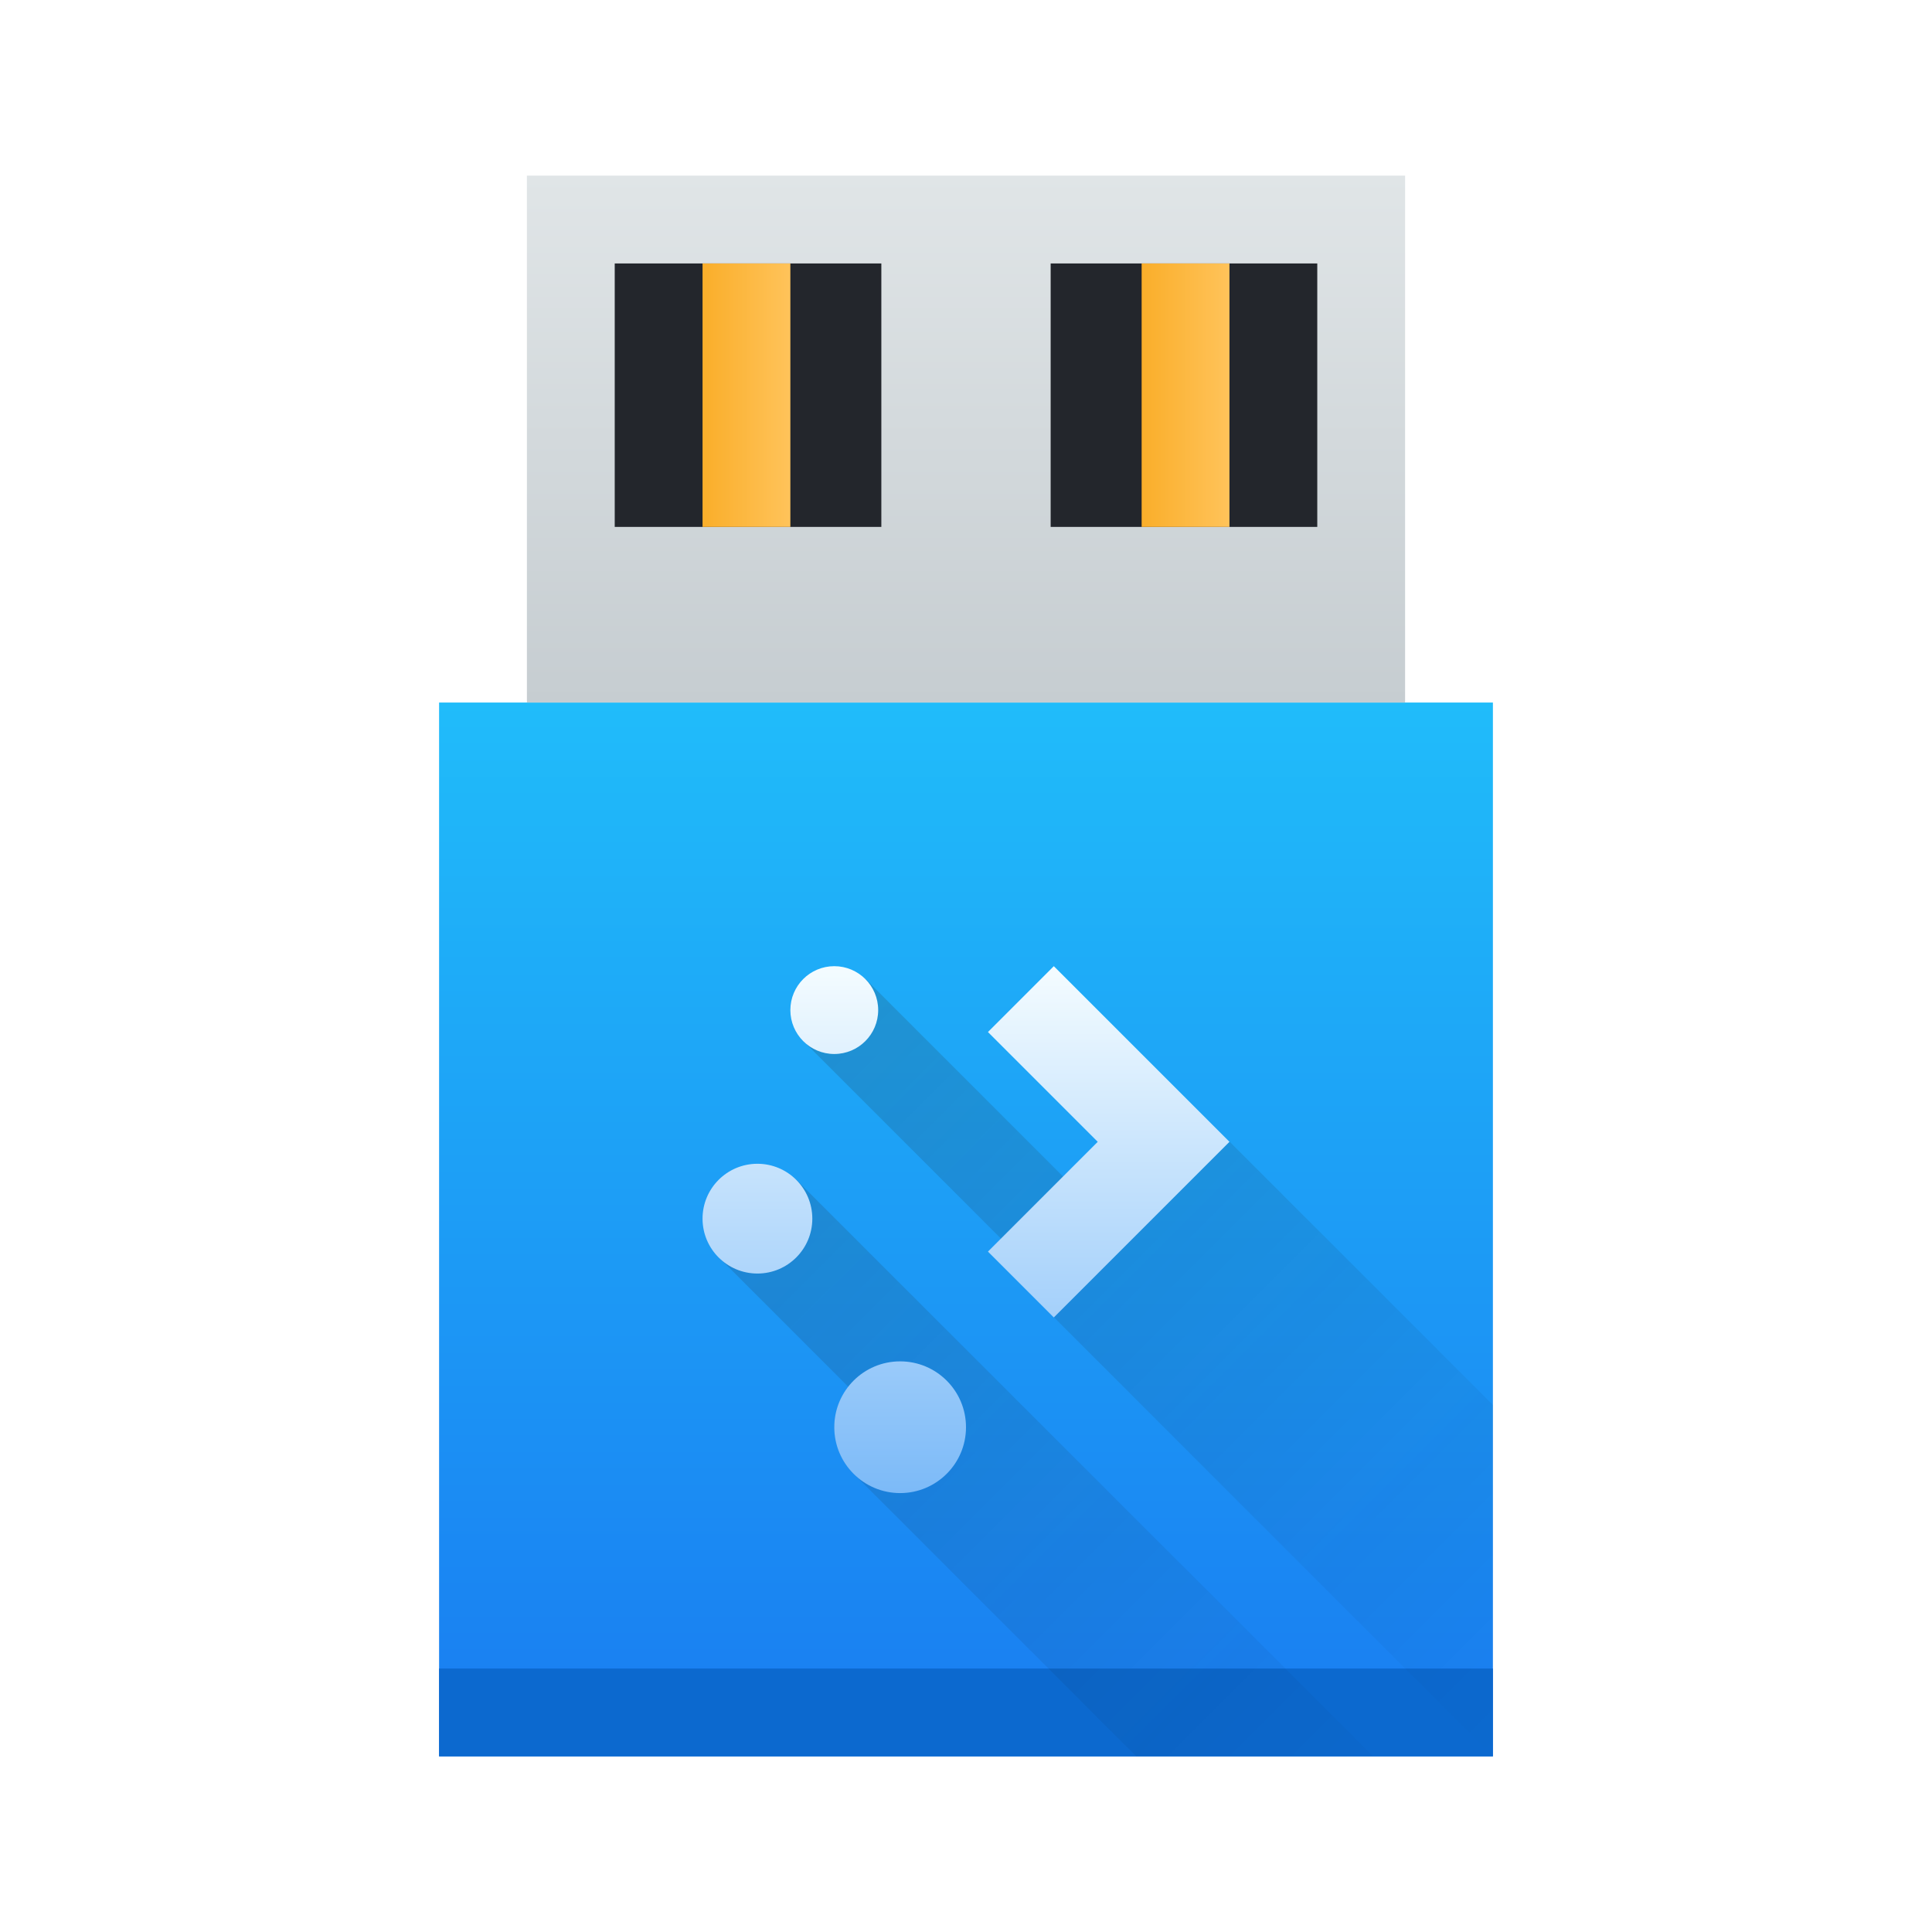
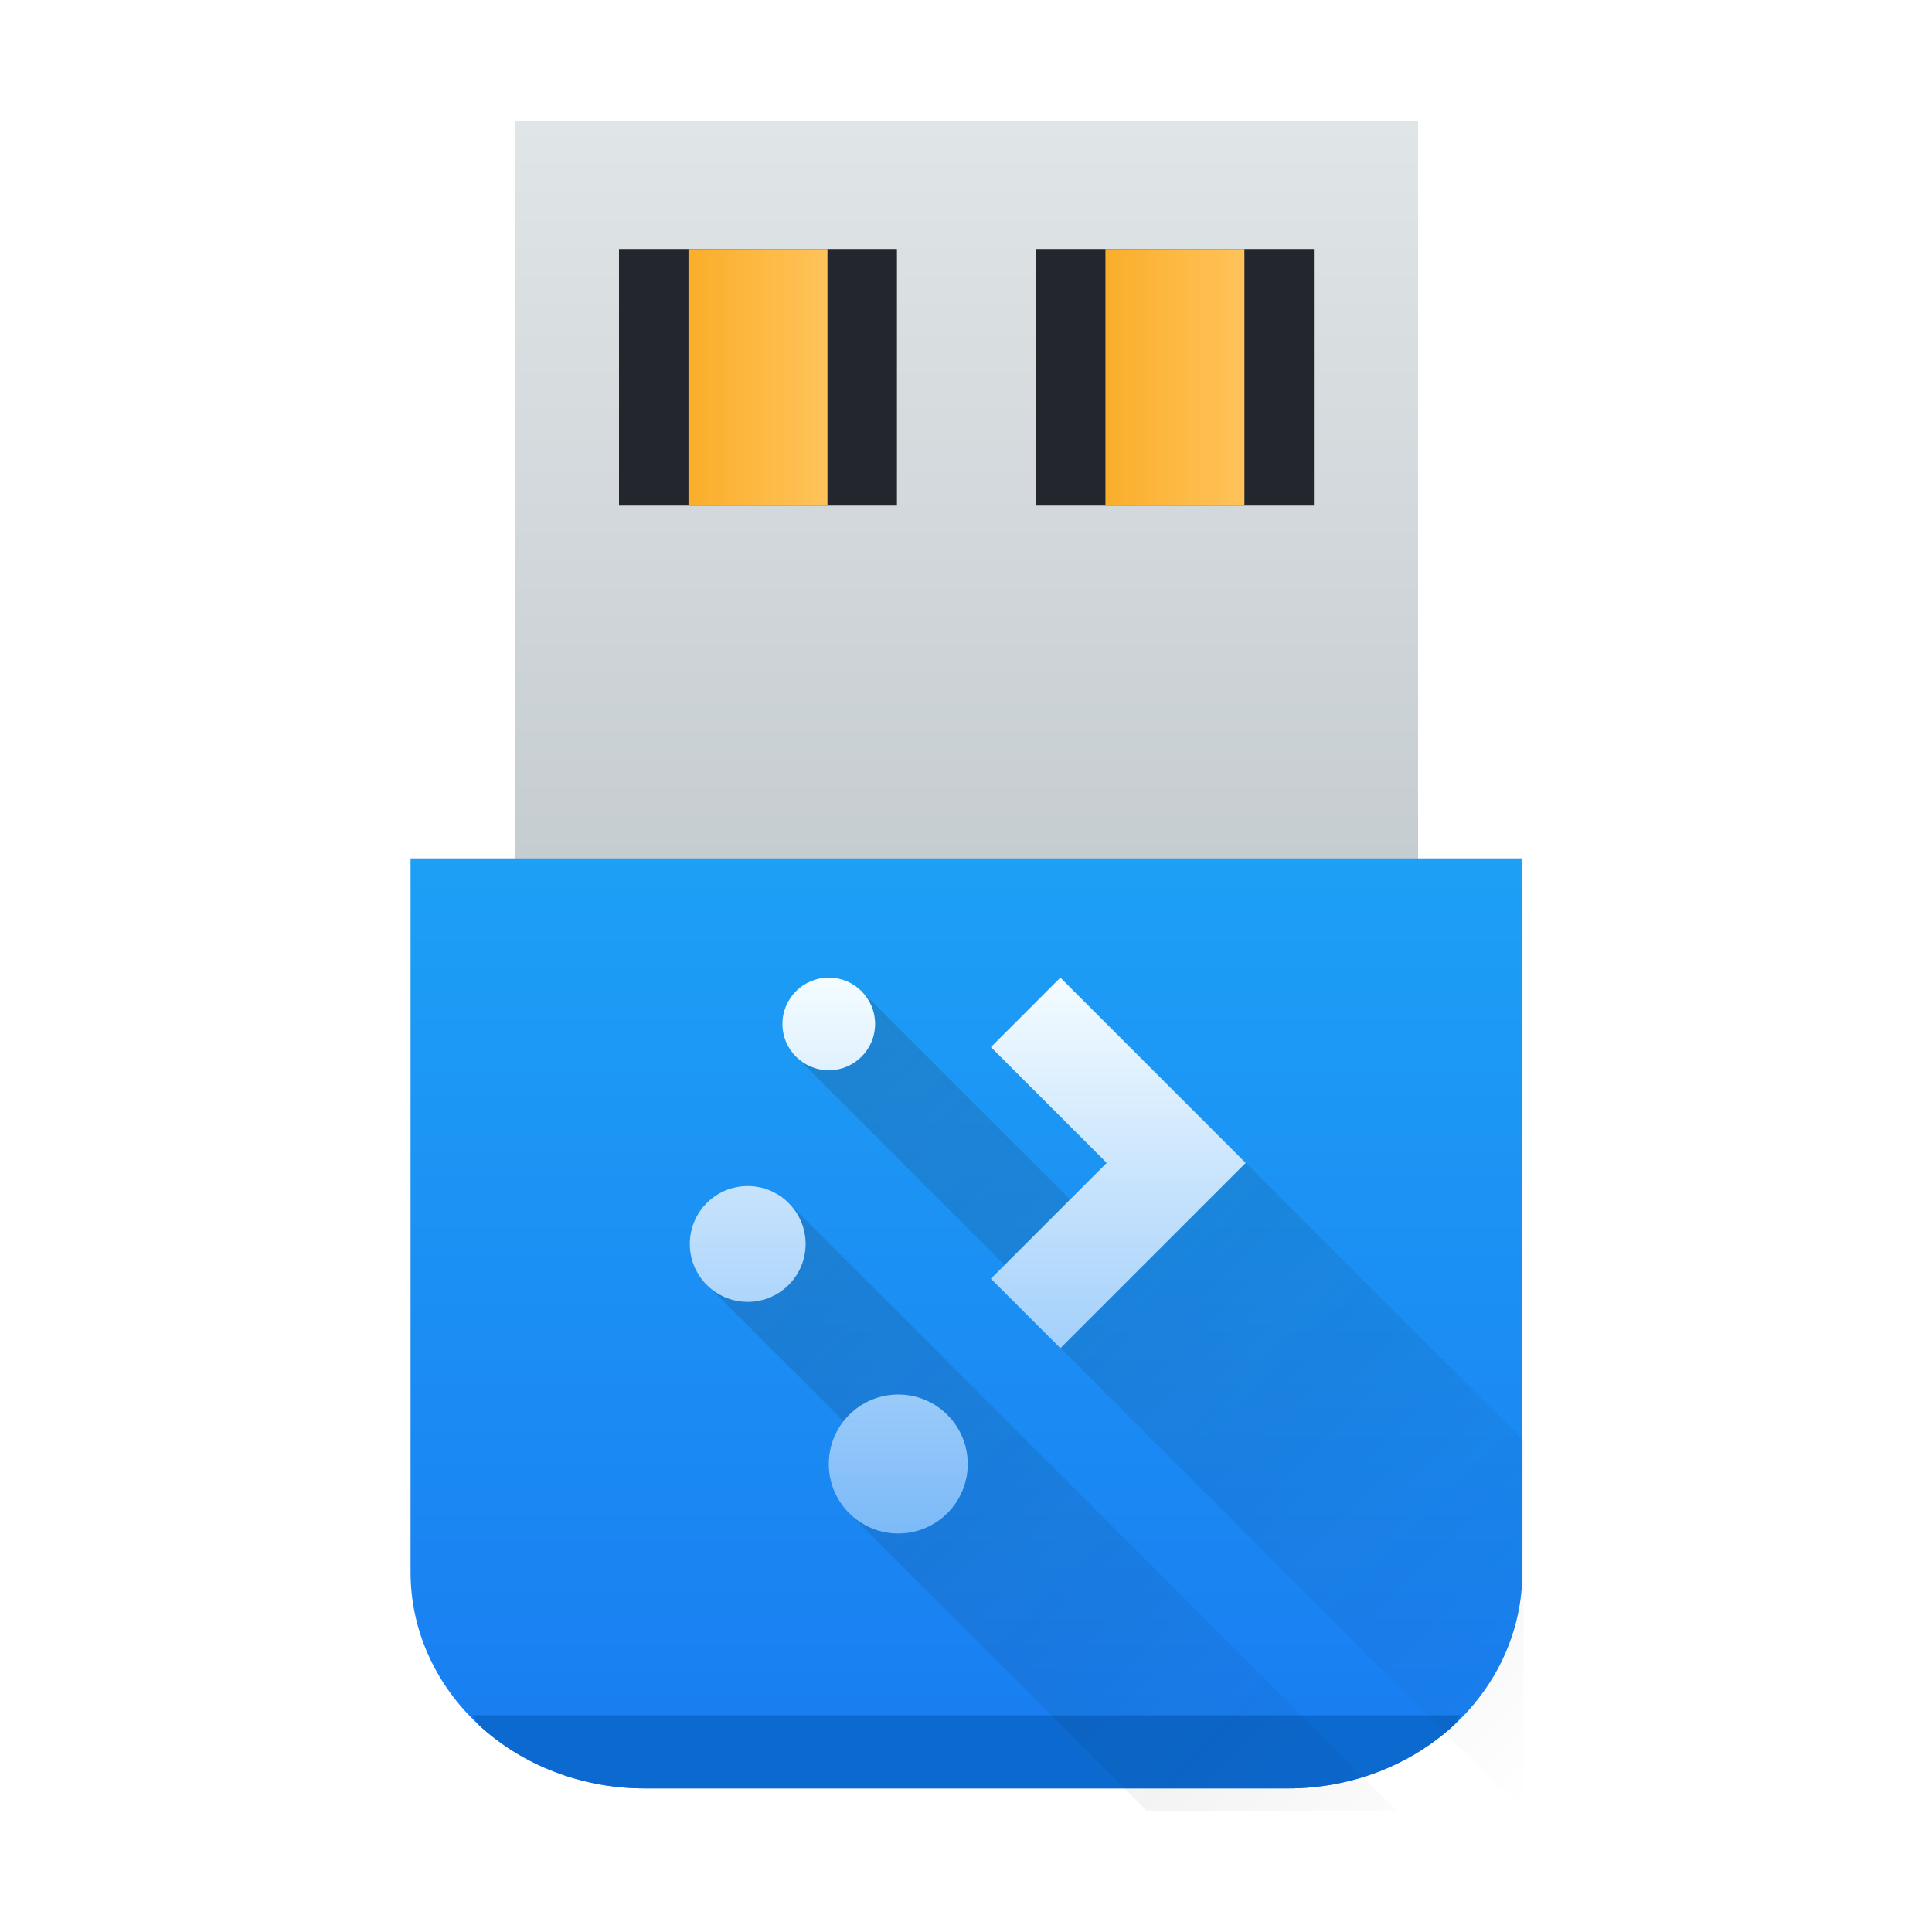
- <svg xmlns="http://www.w3.org/2000/svg" xmlns:xlink="http://www.w3.org/1999/xlink" height="22" width="22">
-   <linearGradient id="a">
-     <stop offset="0" stop-color="#faae2a" />
-     <stop offset="1" stop-color="#ffc35a" />
-   </linearGradient>
-   <linearGradient id="b" gradientTransform="matrix(.7058824 0 0 .7058834 -273.521 -365.2697)" gradientUnits="userSpaceOnUse" x2="0" y1="545.798" y2="528.798">
-     <stop offset="0" stop-color="#197cf1" />
-     <stop offset="1" stop-color="#20bcfa" />
-   </linearGradient>
-   <linearGradient id="c" gradientTransform="matrix(.7692308 0 0 .5999982 -299.055 -308.6778)" gradientUnits="userSpaceOnUse" x2="0" y1="527.798" y2="517.798">
-     <stop offset="0" stop-color="#c6cdd1" />
-     <stop offset="1" stop-color="#e0e5e7" />
-   </linearGradient>
-   <linearGradient id="d" gradientTransform="matrix(.4999974 0 0 .7500001 -191.2847 -386.8485)" gradientUnits="userSpaceOnUse" x1="398.571" x2="400.571" xlink:href="#a" />
-   <linearGradient id="e" gradientTransform="matrix(.4999973 0 0 .7500001 -186.2846 -386.8485)" gradientUnits="userSpaceOnUse" x1="398.571" x2="400.571" xlink:href="#a" />
-   <linearGradient id="f" gradientUnits="userSpaceOnUse" x1="8" x2="17" y1="11" y2="20">
-     <stop offset="0" stop-color="#292c2f" />
-     <stop offset="1" stop-opacity="0" />
-   </linearGradient>
-   <linearGradient id="g" gradientUnits="userSpaceOnUse" x1="11" x2="11" y1="17" y2="11">
-     <stop offset="0" stop-color="#7cbaf8" />
-     <stop offset="1" stop-color="#f4fcff" />
-   </linearGradient>
-   <path d="m5 8v12h12v-12z" fill="url(#b)" stroke-width=".667" />
-   <path d="m6 2h10v6h-10z" fill="url(#c)" stroke-width=".655" />
-   <path d="m7 3h3.036v3h-3.036z" fill="#23262c" stroke-width=".754" />
-   <path d="m11.964 3h3.036v3h-3.036z" fill="#23262c" stroke-width=".754" />
-   <path d="m8 3h1v3h-1z" fill="url(#d)" stroke-width=".612" />
-   <path d="m13 3h1v3h-1z" fill="url(#e)" stroke-width=".612" />
-   <path d="m5 19h12v1h-12z" fill="#0c69cf" stroke-width=".816" />
-   <g stroke-width=".5">
-     <path d="m9.854 11.146-.707.707 2.854 2.854v.293l5 5v-4l-3-3-1.293 1zm-.787 2.287-.883.883 1.477 1.477c-.101.131-.16.29-.16.457 0 .199.078.391.219.531l3.219 3.219h.221 2.477z" fill="url(#f)" opacity=".2" />
-     <path d="m9.5 11.002a.5.5 0 0 0 -.5.5.5.5 0 0 0 .5.5.5.5 0 0 0 .5-.5.5.5 0 0 0 -.5-.5zm2.5 0-.75.75 1.25 1.25-1.25 1.25.75.75 2-2zm-3.375 2.25a.625.625 0 0 0 -.625.625.625.625 0 0 0 .625.625.625.625 0 0 0 .625-.625.625.625 0 0 0 -.625-.625zm1.625 2.25a.75.75 0 0 0 -.75.75.75.75 0 0 0 .75.75.75.75 0 0 0 .75-.75.75.75 0 0 0 -.75-.75z" fill="url(#g)" />
+ <svg xmlns="http://www.w3.org/2000/svg" xmlns:xlink="http://www.w3.org/1999/xlink" width="32" version="1.1" height="32" id="svg35">
+   <defs id="defs5455">
+     <linearGradient id="linearGradient4303">
+       <stop style="stop-color:#c6cdd1" id="stop4305" />
+       <stop offset="1" style="stop-color:#e0e5e7" id="stop4307" />
+     </linearGradient>
+     <linearGradient id="linearGradient4143">
+       <stop style="stop-color:#197cf1" id="stop4145" />
+       <stop offset="1" style="stop-color:#20bcfa" id="stop4147" />
+     </linearGradient>
+     <linearGradient id="linearGradient4143-8">
+       <stop style="stop-color:#faae2a" id="stop4145-7" />
+       <stop offset="1" style="stop-color:#ffc35a" id="stop4147-4" />
+     </linearGradient>
+     <linearGradient xlink:href="#linearGradient4303" id="f-3" y1="551.798" y2="528.798" gradientUnits="userSpaceOnUse" x2="0" gradientTransform="matrix(0.63587,0,0,1,144.251,-31)" />
+     <linearGradient xlink:href="#linearGradient4143" id="g-3" gradientUnits="userSpaceOnUse" gradientTransform="matrix(0.78261,0,0,1,83.254,-8)" y1="557.798" x2="0" y2="505.798" />
+     <linearGradient xlink:href="#linearGradient4143-8" id="k" x1="398.571" x2="400.571" gradientUnits="userSpaceOnUse" gradientTransform="matrix(2,0,0,2,-396.571,-537.798)" />
+     <linearGradient xlink:href="#linearGradient4143-8" id="l" x1="398.571" gradientUnits="userSpaceOnUse" x2="400.571" gradientTransform="matrix(2,0,0,2,-384.571,-537.798)" />
+     <linearGradient xlink:href="#f" id="linearGradient1397" gradientUnits="userSpaceOnUse" x1="8" y1="11" x2="17" y2="20" />
+     <linearGradient id="f" gradientUnits="userSpaceOnUse" x1="8" x2="17" y1="11" y2="20">
+       <stop offset="0" stop-color="#292c2f" id="stop19" />
+       <stop offset="1" stop-opacity="0" id="stop21" />
+     </linearGradient>
+     <linearGradient xlink:href="#g" id="linearGradient1399" gradientUnits="userSpaceOnUse" x1="11" y1="17" x2="11" y2="11" />
+     <linearGradient id="g" gradientUnits="userSpaceOnUse" x1="11" x2="11" y1="17" y2="11">
+       <stop offset="0" stop-color="#7cbaf8" id="stop24" />
+       <stop offset="1" stop-color="#f4fcff" id="stop26" />
+     </linearGradient>
+   </defs>
+   <g id="layer1" transform="translate(-384.5714,-515.798)">
+     <g id="g2788" transform="matrix(1.534532,0,0,1.534532,383.6988,514.7289)">
+       <g id="g893" transform="matrix(0.3749997,0,0,0.3461538,-0.9999944,-0.076924)">
+         <g transform="translate(-376.571,-491.798)" id="g54">
+           <rect width="26" x="395.571" y="497.798" rx="0" height="24" id="rect36" style="fill:url(#f-3)" />
+           <path d="m 392.571,520.798 v 22.256 a 6.748,6.748 0 0 0 1.971,4.773 6.73,6.73 0 0 0 4.774,1.971 h 18.511 a 6.748,6.748 0 0 0 4.774,-1.97 6.73,6.73 0 0 0 1.97,-4.774 v -22.256 h -25.255 z" id="path38" style="fill:url(#g-3)" />
+           <path d="m 394.335,547.519 c 0.083,0.092 0.12,0.22 0.207,0.308 a 6.73,6.73 0 0 0 4.774,1.971 h 18.511 a 6.748,6.748 0 0 0 4.774,-1.97 c 0.087,-0.088 0.124,-0.217 0.207,-0.31 z" id="path46" style="fill:#0c69cf" />
+           <path d="m 398.571,501.798 h 8 v 8 h -8 z m 12.001,0 h 8 v 8 h -8 z" id="path48" style="fill:#23262c" />
+           <path d="m 400.571,501.798 h 4 v 8 h -4 z" id="path50" style="fill:url(#k)" />
+           <path d="m 412.572,501.798 h 4 v 8 h -4 z" id="path52" style="fill:url(#l)" />
+         </g>
+       </g>
+     </g>
+     <g stroke-width="0.5" id="g47-1" transform="matrix(1.534532,0,0,1.534532,383.7205,515.1074)">
+       <path d="M 9.854,11.146 9.146,11.854 12,14.707 V 15 l 5,5 v -4 l -3,-3 -1.293,1 z m -0.787,2.287 -0.883,0.883 1.477,1.477 C 9.559,15.924 9.5,16.083 9.5,16.25 c 0,0.199 0.078,0.391 0.219,0.531 L 12.938,20 h 0.221 2.477 z" fill="url(#f)" opacity="0.2" id="path43-2" style="fill:url(#linearGradient1397)" />
+       <path d="m 9.5,11.002 a 0.5,0.5 0 0 0 -0.5,0.5 0.5,0.5 0 0 0 0.5,0.5 0.5,0.5 0 0 0 0.5,-0.5 0.5,0.5 0 0 0 -0.5,-0.5 z m 2.5,0 -0.75,0.75 1.25,1.25 -1.25,1.25 0.75,0.75 2,-2 z m -3.375,2.25 a 0.625,0.625 0 0 0 -0.625,0.625 0.625,0.625 0 0 0 0.625,0.625 0.625,0.625 0 0 0 0.625,-0.625 0.625,0.625 0 0 0 -0.625,-0.625 z m 1.625,2.25 a 0.75,0.75 0 0 0 -0.75,0.75 0.75,0.75 0 0 0 0.75,0.75 0.75,0.75 0 0 0 0.75,-0.75 0.75,0.75 0 0 0 -0.75,-0.75 z" fill="url(#g)" id="path45-7" style="fill:url(#linearGradient1399)" />
+     </g>
  </g>
</svg>
